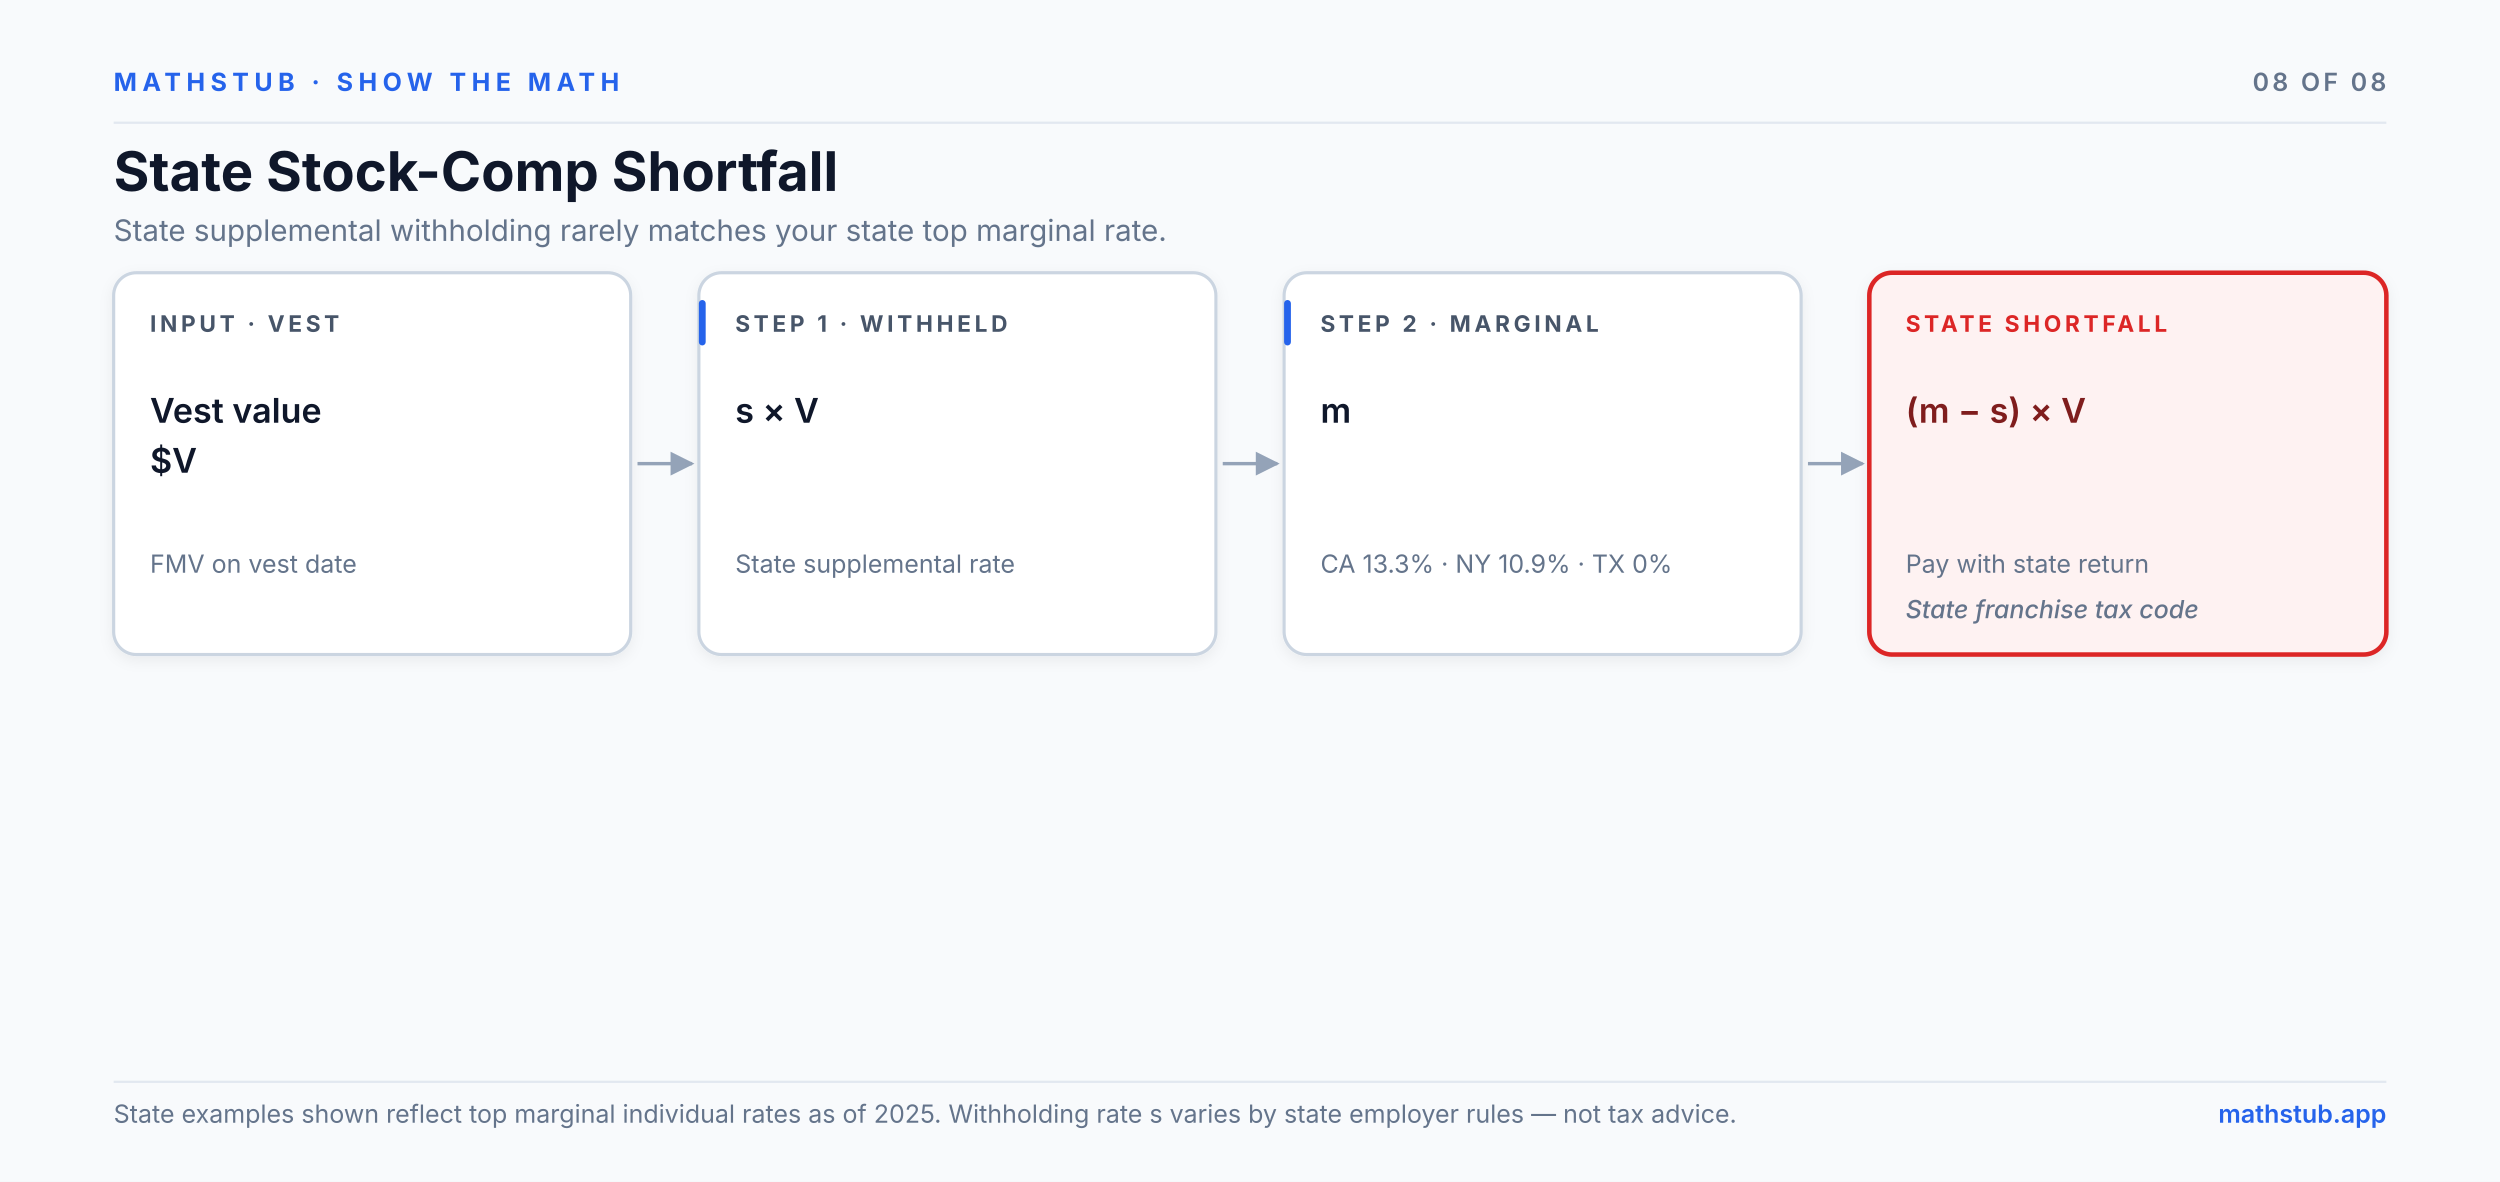
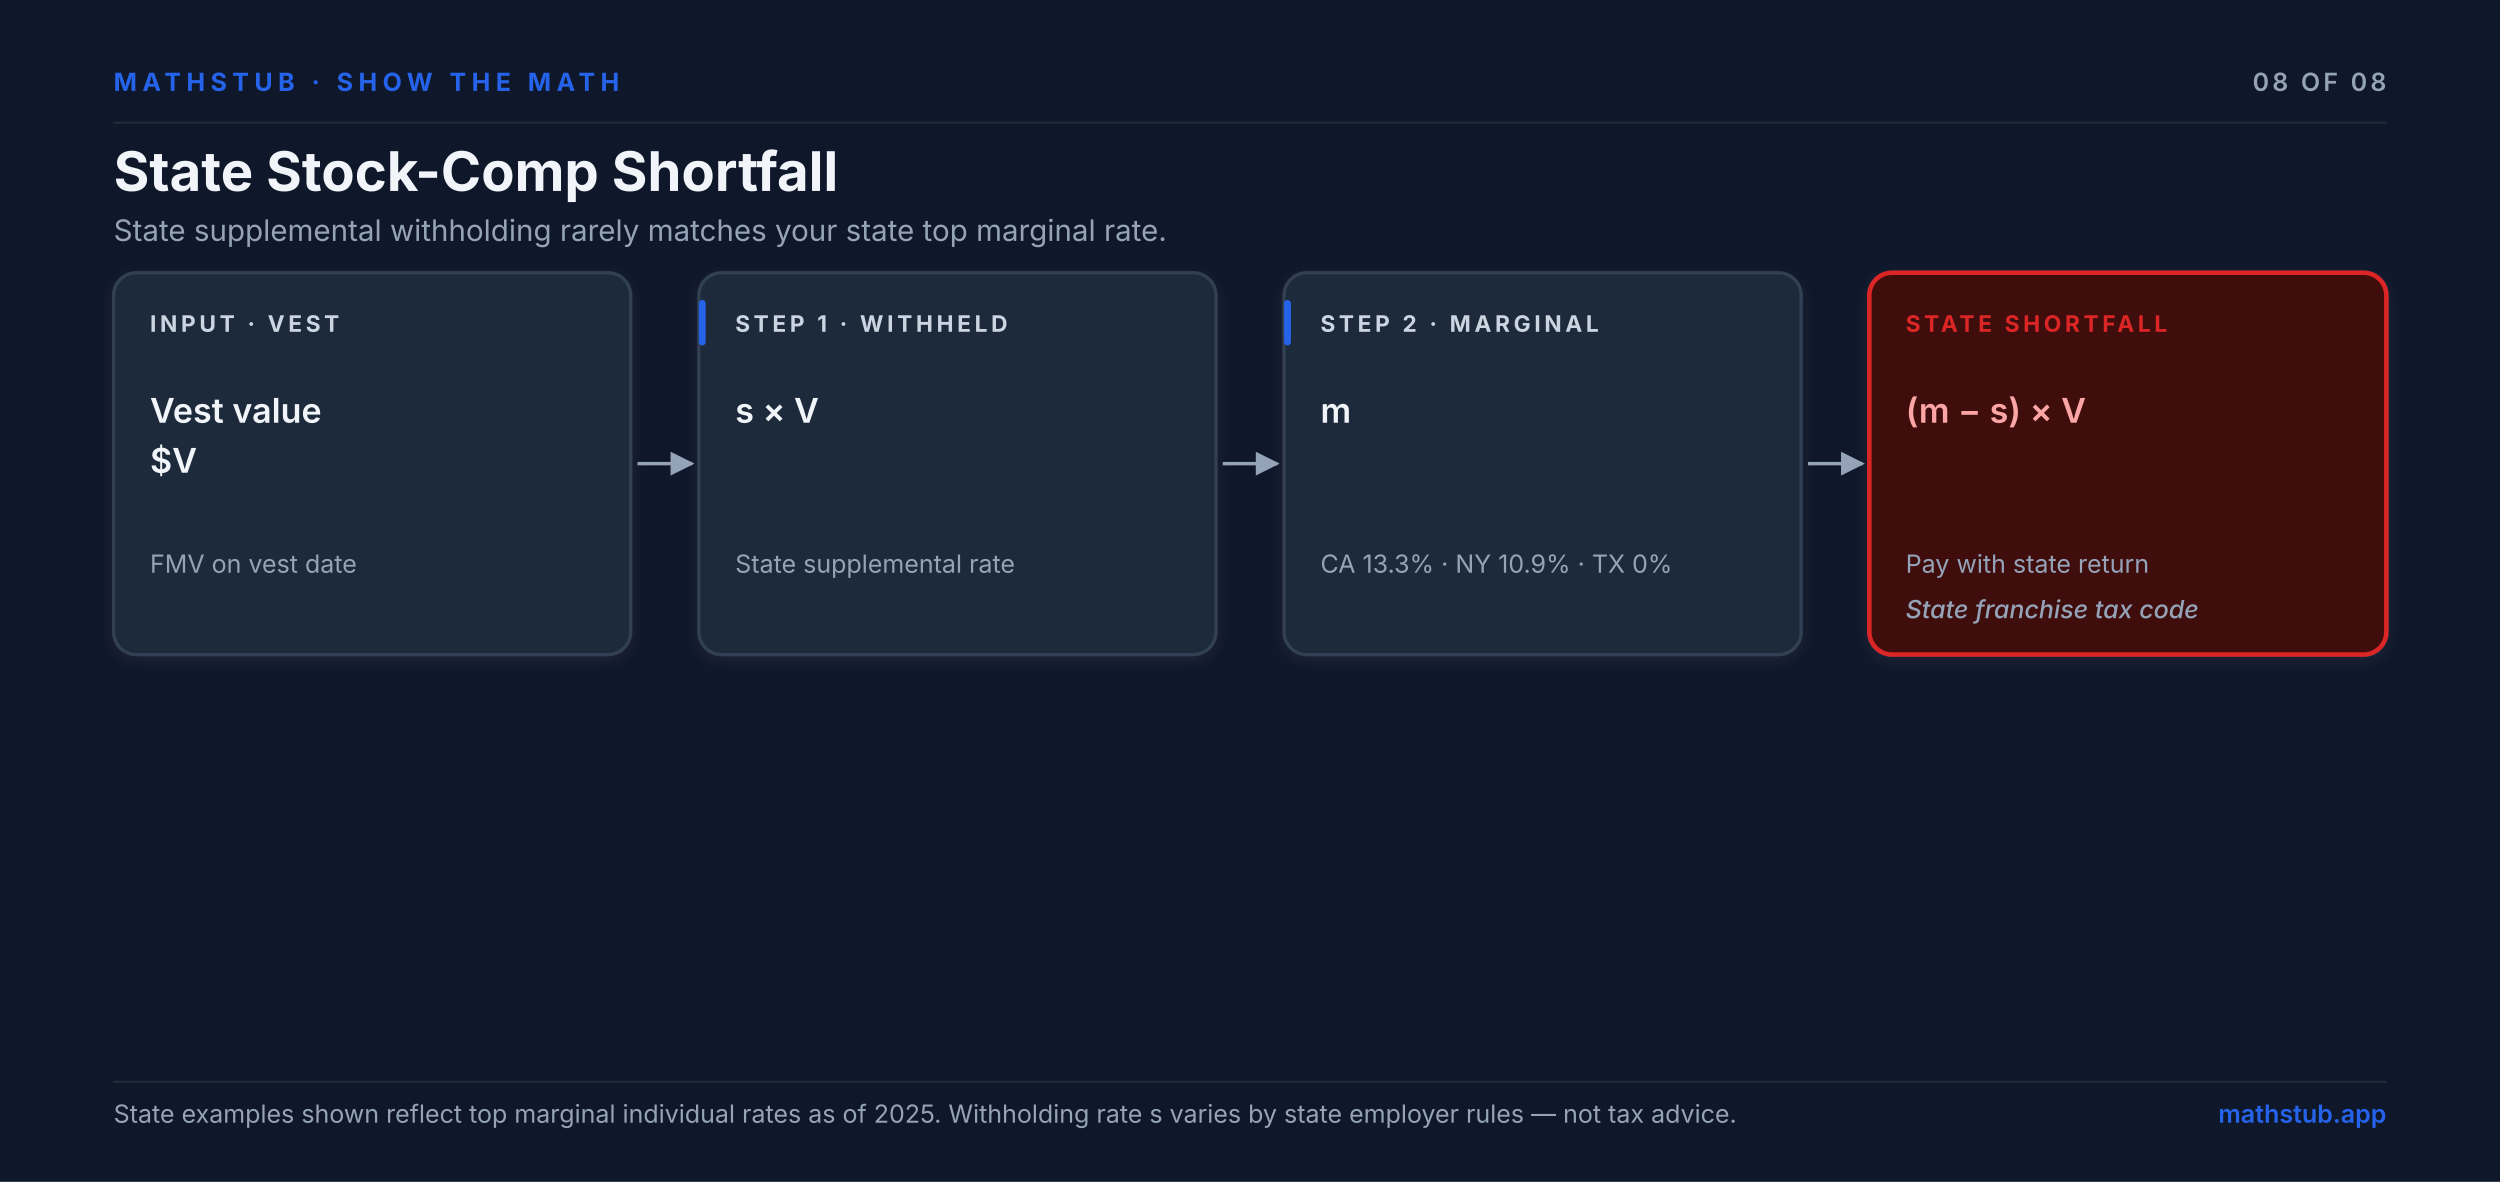
<svg xmlns="http://www.w3.org/2000/svg" viewBox="0 0 1100 520" width="1100" height="520" font-family="Inter, system-ui, -apple-system, 'Segoe UI', sans-serif">
  <defs>
    <marker id="arrow" viewBox="0 0 10 10" refX="9" refY="5" markerWidth="7" markerHeight="7" orient="auto-start-reverse">
      <path d="M0,0 L10,5 L0,10 z" fill="#94a3b8" />
    </marker>
    <filter id="boxShadow" x="-5%" y="-5%" width="110%" height="115%">
-       <feDropShadow dx="0" dy="2" stdDeviation="3" flood-color="#0f172a" flood-opacity="0.06" />
+       <feDropShadow dx="0" dy="2" stdDeviation="3" flood-color="#f1f5f9" flood-opacity="0.06" />
    </filter>
  </defs>
-   <rect width="1100" height="520" fill="#f8fafc" />
+   <rect width="1100" height="520" fill="#0f172a" />
  <text x="50" y="40" font-size="11" font-weight="700" fill="#2563eb" letter-spacing="2.4">MATHSTUB · SHOW THE MATH</text>
-   <text x="1050" y="40" font-size="11" font-weight="600" fill="#64748b" text-anchor="end" letter-spacing="1.4">08 OF 08</text>
-   <line x1="50" y1="54" x2="1050" y2="54" stroke="#e2e8f0" stroke-width="1" />
-   <text x="50" y="84" font-size="24" font-weight="700" fill="#0f172a">State Stock-Comp Shortfall</text>
-   <text x="50" y="106" font-size="13" font-weight="400" fill="#64748b">State supplemental withholding rarely matches your state top marginal rate.</text>
-   <rect x="50" y="120" width="227.5" height="168" rx="10" fill="#ffffff" stroke="#cbd5e1" stroke-width="1.4" filter="url(#boxShadow)" />
-   <text x="66" y="146" font-size="10" font-weight="700" fill="#475569" letter-spacing="1.6">INPUT · VEST</text>
-   <text x="66" y="186" font-size="15" font-weight="600" fill="#0f172a">Vest value</text>
-   <text x="66" y="208" font-size="15" font-weight="600" fill="#0f172a">$V</text>
-   <text x="66" y="252" font-size="11" font-weight="400" fill="#64748b">FMV on vest date</text>
+   <text x="1050" y="40" font-size="11" font-weight="600" fill="#94a3b8" text-anchor="end" letter-spacing="1.4">08 OF 08</text>
+   <line x1="50" y1="54" x2="1050" y2="54" stroke="#1f2937" stroke-width="1" />
+   <text x="50" y="84" font-size="24" font-weight="700" fill="#f1f5f9">State Stock-Comp Shortfall</text>
+   <text x="50" y="106" font-size="13" font-weight="400" fill="#94a3b8">State supplemental withholding rarely matches your state top marginal rate.</text>
+   <rect x="50" y="120" width="227.5" height="168" rx="10" fill="#1e293b" stroke="#334155" stroke-width="1.4" filter="url(#boxShadow)" />
+   <text x="66" y="146" font-size="10" font-weight="700" fill="#cbd5e1" letter-spacing="1.6">INPUT · VEST</text>
+   <text x="66" y="186" font-size="15" font-weight="600" fill="#f1f5f9">Vest value</text>
+   <text x="66" y="208" font-size="15" font-weight="600" fill="#f1f5f9">$V</text>
+   <text x="66" y="252" font-size="11" font-weight="400" fill="#94a3b8">FMV on vest date</text>
  <line x1="280.5" y1="204" x2="304.5" y2="204" stroke="#94a3b8" stroke-width="1.5" marker-end="url(#arrow)" />
-   <rect x="307.5" y="120" width="227.5" height="168" rx="10" fill="#ffffff" stroke="#cbd5e1" stroke-width="1.4" filter="url(#boxShadow)" />
+   <rect x="307.5" y="120" width="227.5" height="168" rx="10" fill="#1e293b" stroke="#334155" stroke-width="1.4" filter="url(#boxShadow)" />
  <rect x="307.5" y="132" width="3" height="20" rx="1.5" fill="#2563eb" />
-   <text x="323.5" y="146" font-size="10" font-weight="700" fill="#475569" letter-spacing="1.6">STEP 1 · WITHHELD</text>
-   <text x="323.5" y="186" font-size="15" font-weight="600" fill="#0f172a">s × V</text>
-   <text x="323.5" y="252" font-size="11" font-weight="400" fill="#64748b">State supplemental rate</text>
+   <text x="323.5" y="146" font-size="10" font-weight="700" fill="#cbd5e1" letter-spacing="1.6">STEP 1 · WITHHELD</text>
+   <text x="323.5" y="186" font-size="15" font-weight="600" fill="#f1f5f9">s × V</text>
+   <text x="323.5" y="252" font-size="11" font-weight="400" fill="#94a3b8">State supplemental rate</text>
  <line x1="538" y1="204" x2="562" y2="204" stroke="#94a3b8" stroke-width="1.5" marker-end="url(#arrow)" />
-   <rect x="565" y="120" width="227.5" height="168" rx="10" fill="#ffffff" stroke="#cbd5e1" stroke-width="1.4" filter="url(#boxShadow)" />
+   <rect x="565" y="120" width="227.5" height="168" rx="10" fill="#1e293b" stroke="#334155" stroke-width="1.4" filter="url(#boxShadow)" />
  <rect x="565" y="132" width="3" height="20" rx="1.5" fill="#2563eb" />
-   <text x="581" y="146" font-size="10" font-weight="700" fill="#475569" letter-spacing="1.6">STEP 2 · MARGINAL</text>
-   <text x="581" y="186" font-size="15" font-weight="600" fill="#0f172a">m</text>
-   <text x="581" y="252" font-size="11" font-weight="400" fill="#64748b">CA 13.3% · NY 10.9% · TX 0%</text>
+   <text x="581" y="146" font-size="10" font-weight="700" fill="#cbd5e1" letter-spacing="1.6">STEP 2 · MARGINAL</text>
+   <text x="581" y="186" font-size="15" font-weight="600" fill="#f1f5f9">m</text>
+   <text x="581" y="252" font-size="11" font-weight="400" fill="#94a3b8">CA 13.3% · NY 10.9% · TX 0%</text>
  <line x1="795.5" y1="204" x2="819.5" y2="204" stroke="#94a3b8" stroke-width="1.5" marker-end="url(#arrow)" />
-   <rect x="822.5" y="120" width="227.5" height="168" rx="10" fill="#fef2f2" stroke="#dc2626" stroke-width="2" filter="url(#boxShadow)" />
+   <rect x="822.5" y="120" width="227.5" height="168" rx="10" fill="#3f0a0a" stroke="#dc2626" stroke-width="2" filter="url(#boxShadow)" />
  <text x="838.5" y="146" font-size="10" font-weight="700" fill="#dc2626" letter-spacing="1.6">STATE SHORTFALL</text>
-   <text x="838.5" y="186" font-size="15" font-weight="600" fill="#7f1d1d">(m − s) × V</text>
-   <text x="838.5" y="252" font-size="11" font-weight="400" fill="#64748b">Pay with state return</text>
-   <text x="838.5" y="272" font-size="11" font-style="italic" font-weight="500" fill="#64748b">State franchise tax code</text>
-   <line x1="50" y1="476" x2="1050" y2="476" stroke="#e2e8f0" stroke-width="1" />
-   <text x="50" y="494" font-size="11" fill="#64748b">State examples shown reflect top marginal individual rates as of 2025. Withholding rate s varies by state employer rules — not tax advice.</text>
+   <text x="838.5" y="186" font-size="15" font-weight="600" fill="#fca5a5">(m − s) × V</text>
+   <text x="838.5" y="252" font-size="11" font-weight="400" fill="#94a3b8">Pay with state return</text>
+   <text x="838.5" y="272" font-size="11" font-style="italic" font-weight="500" fill="#94a3b8">State franchise tax code</text>
+   <line x1="50" y1="476" x2="1050" y2="476" stroke="#1f2937" stroke-width="1" />
+   <text x="50" y="494" font-size="11" fill="#94a3b8">State examples shown reflect top marginal individual rates as of 2025. Withholding rate s varies by state employer rules — not tax advice.</text>
  <text x="1050" y="494" font-size="11" font-weight="600" fill="#2563eb" text-anchor="end">mathstub.app</text>
</svg>
